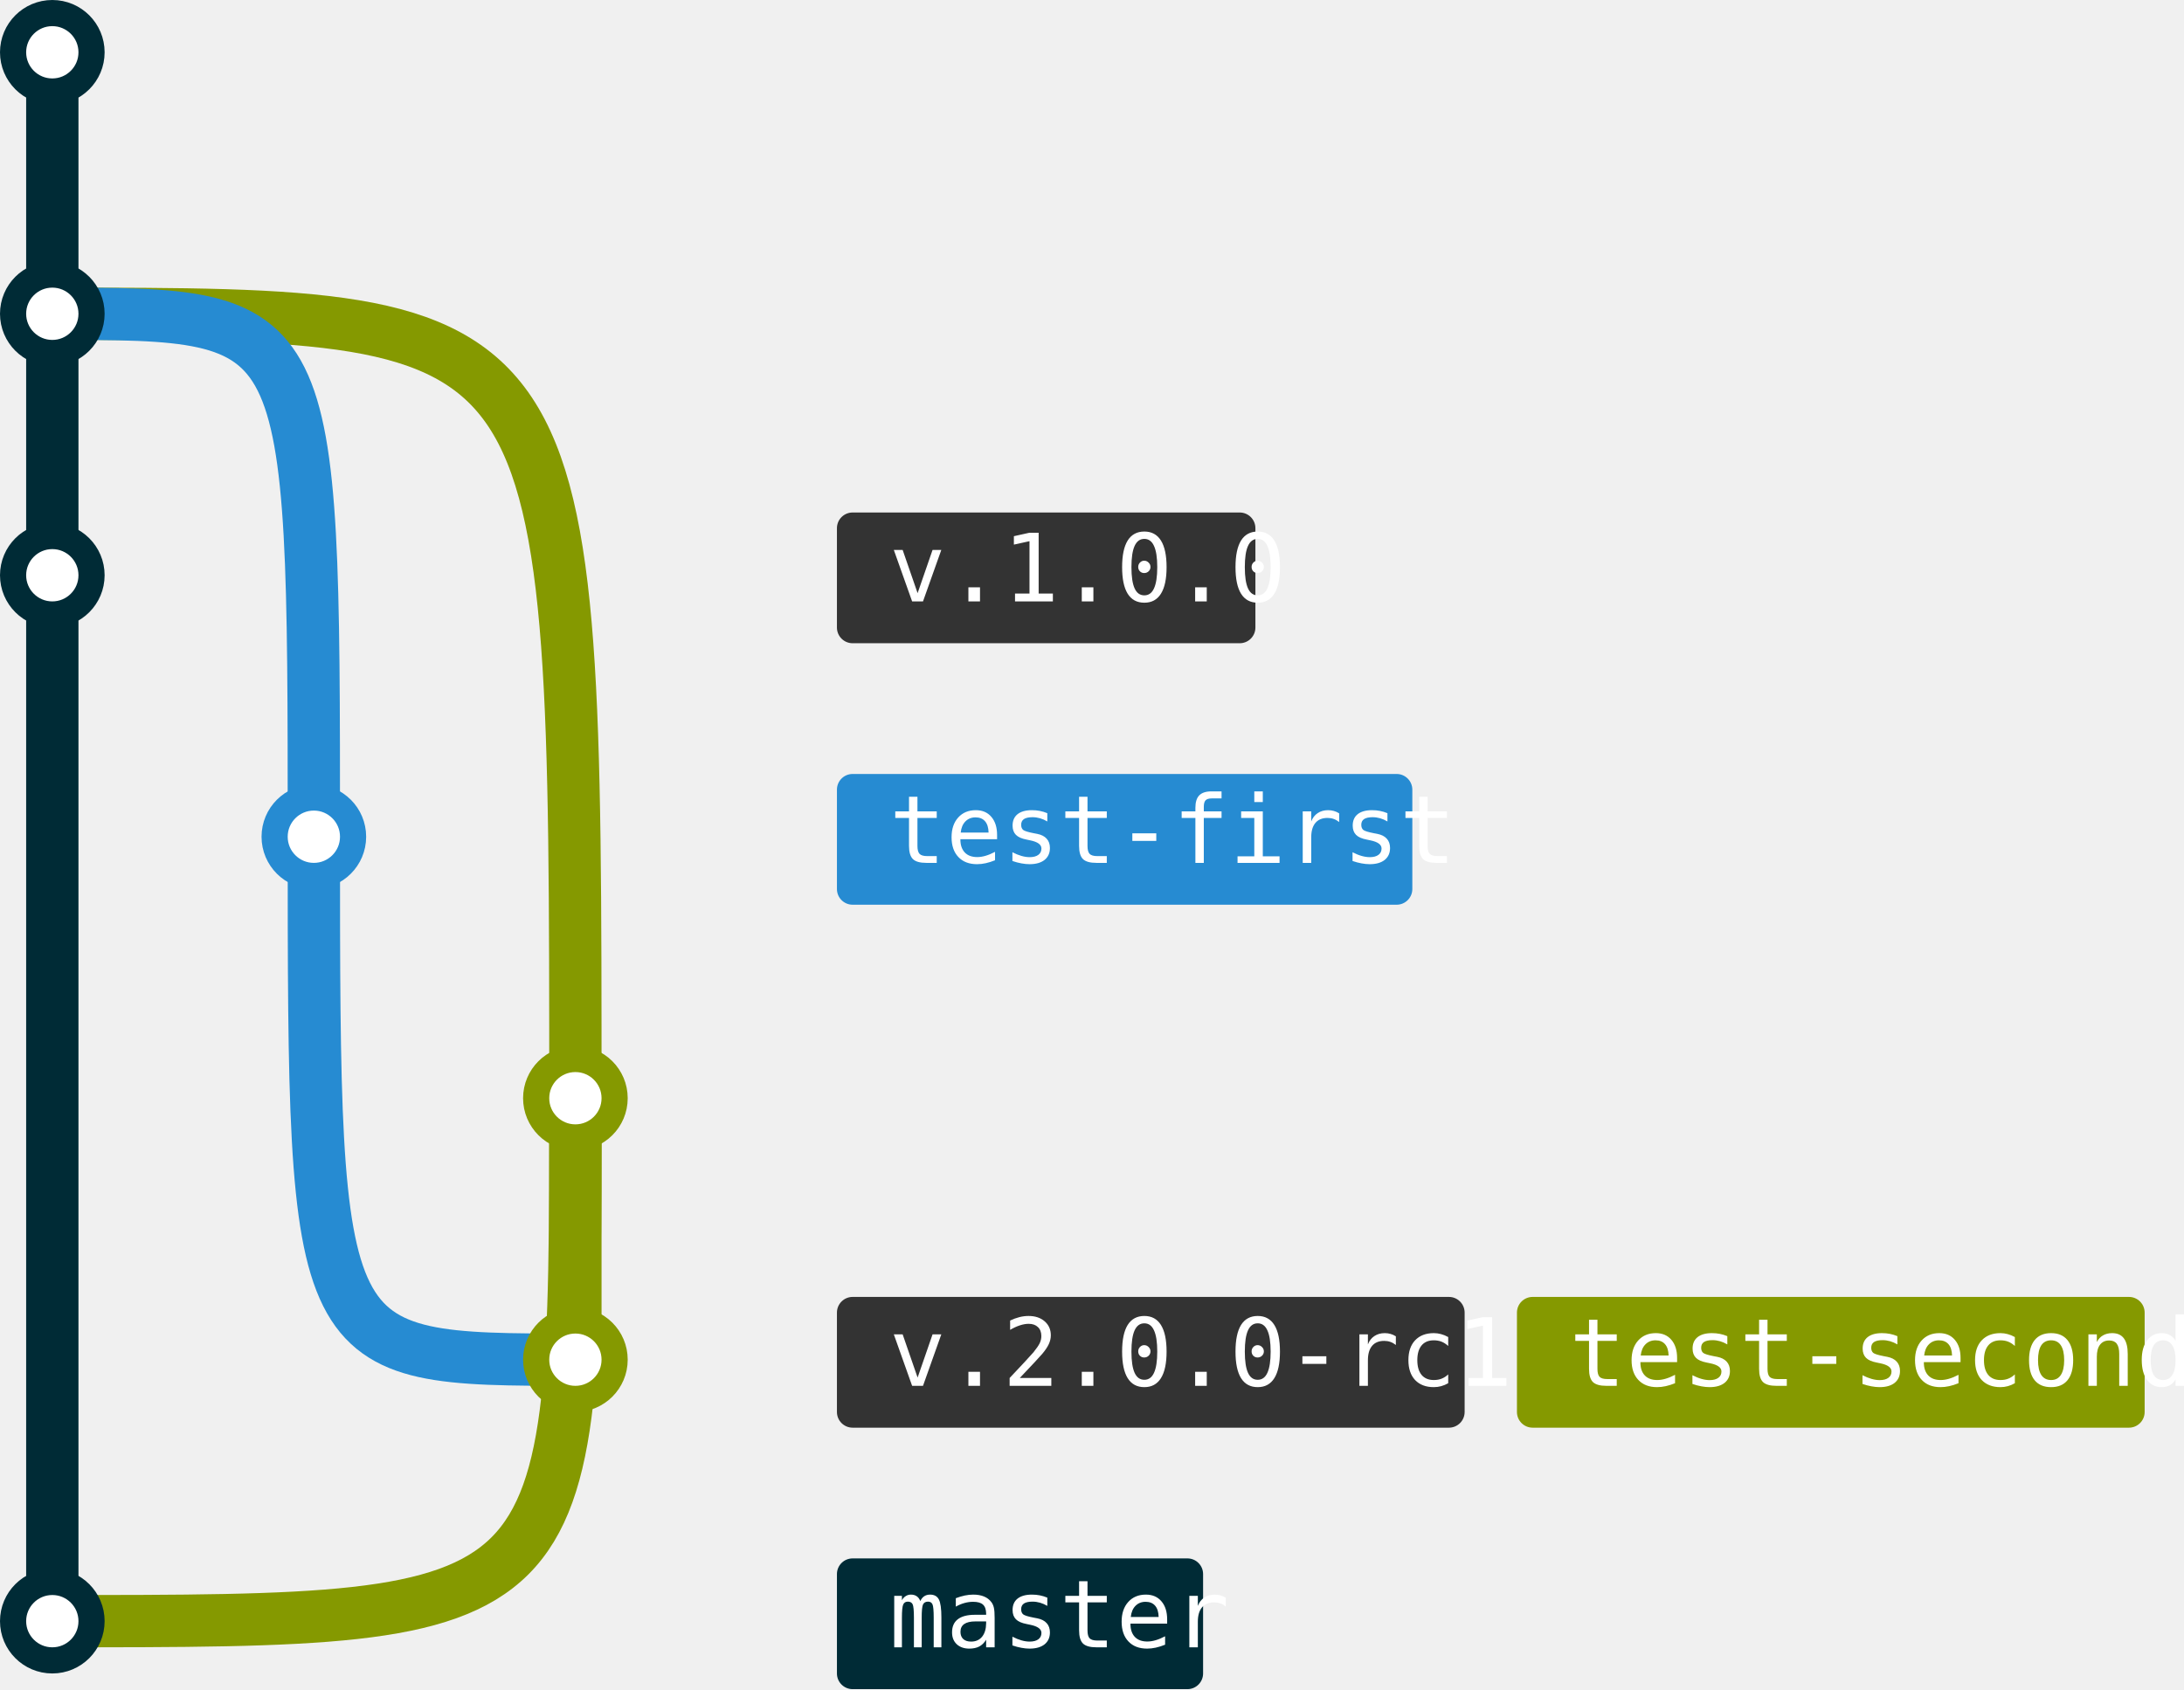
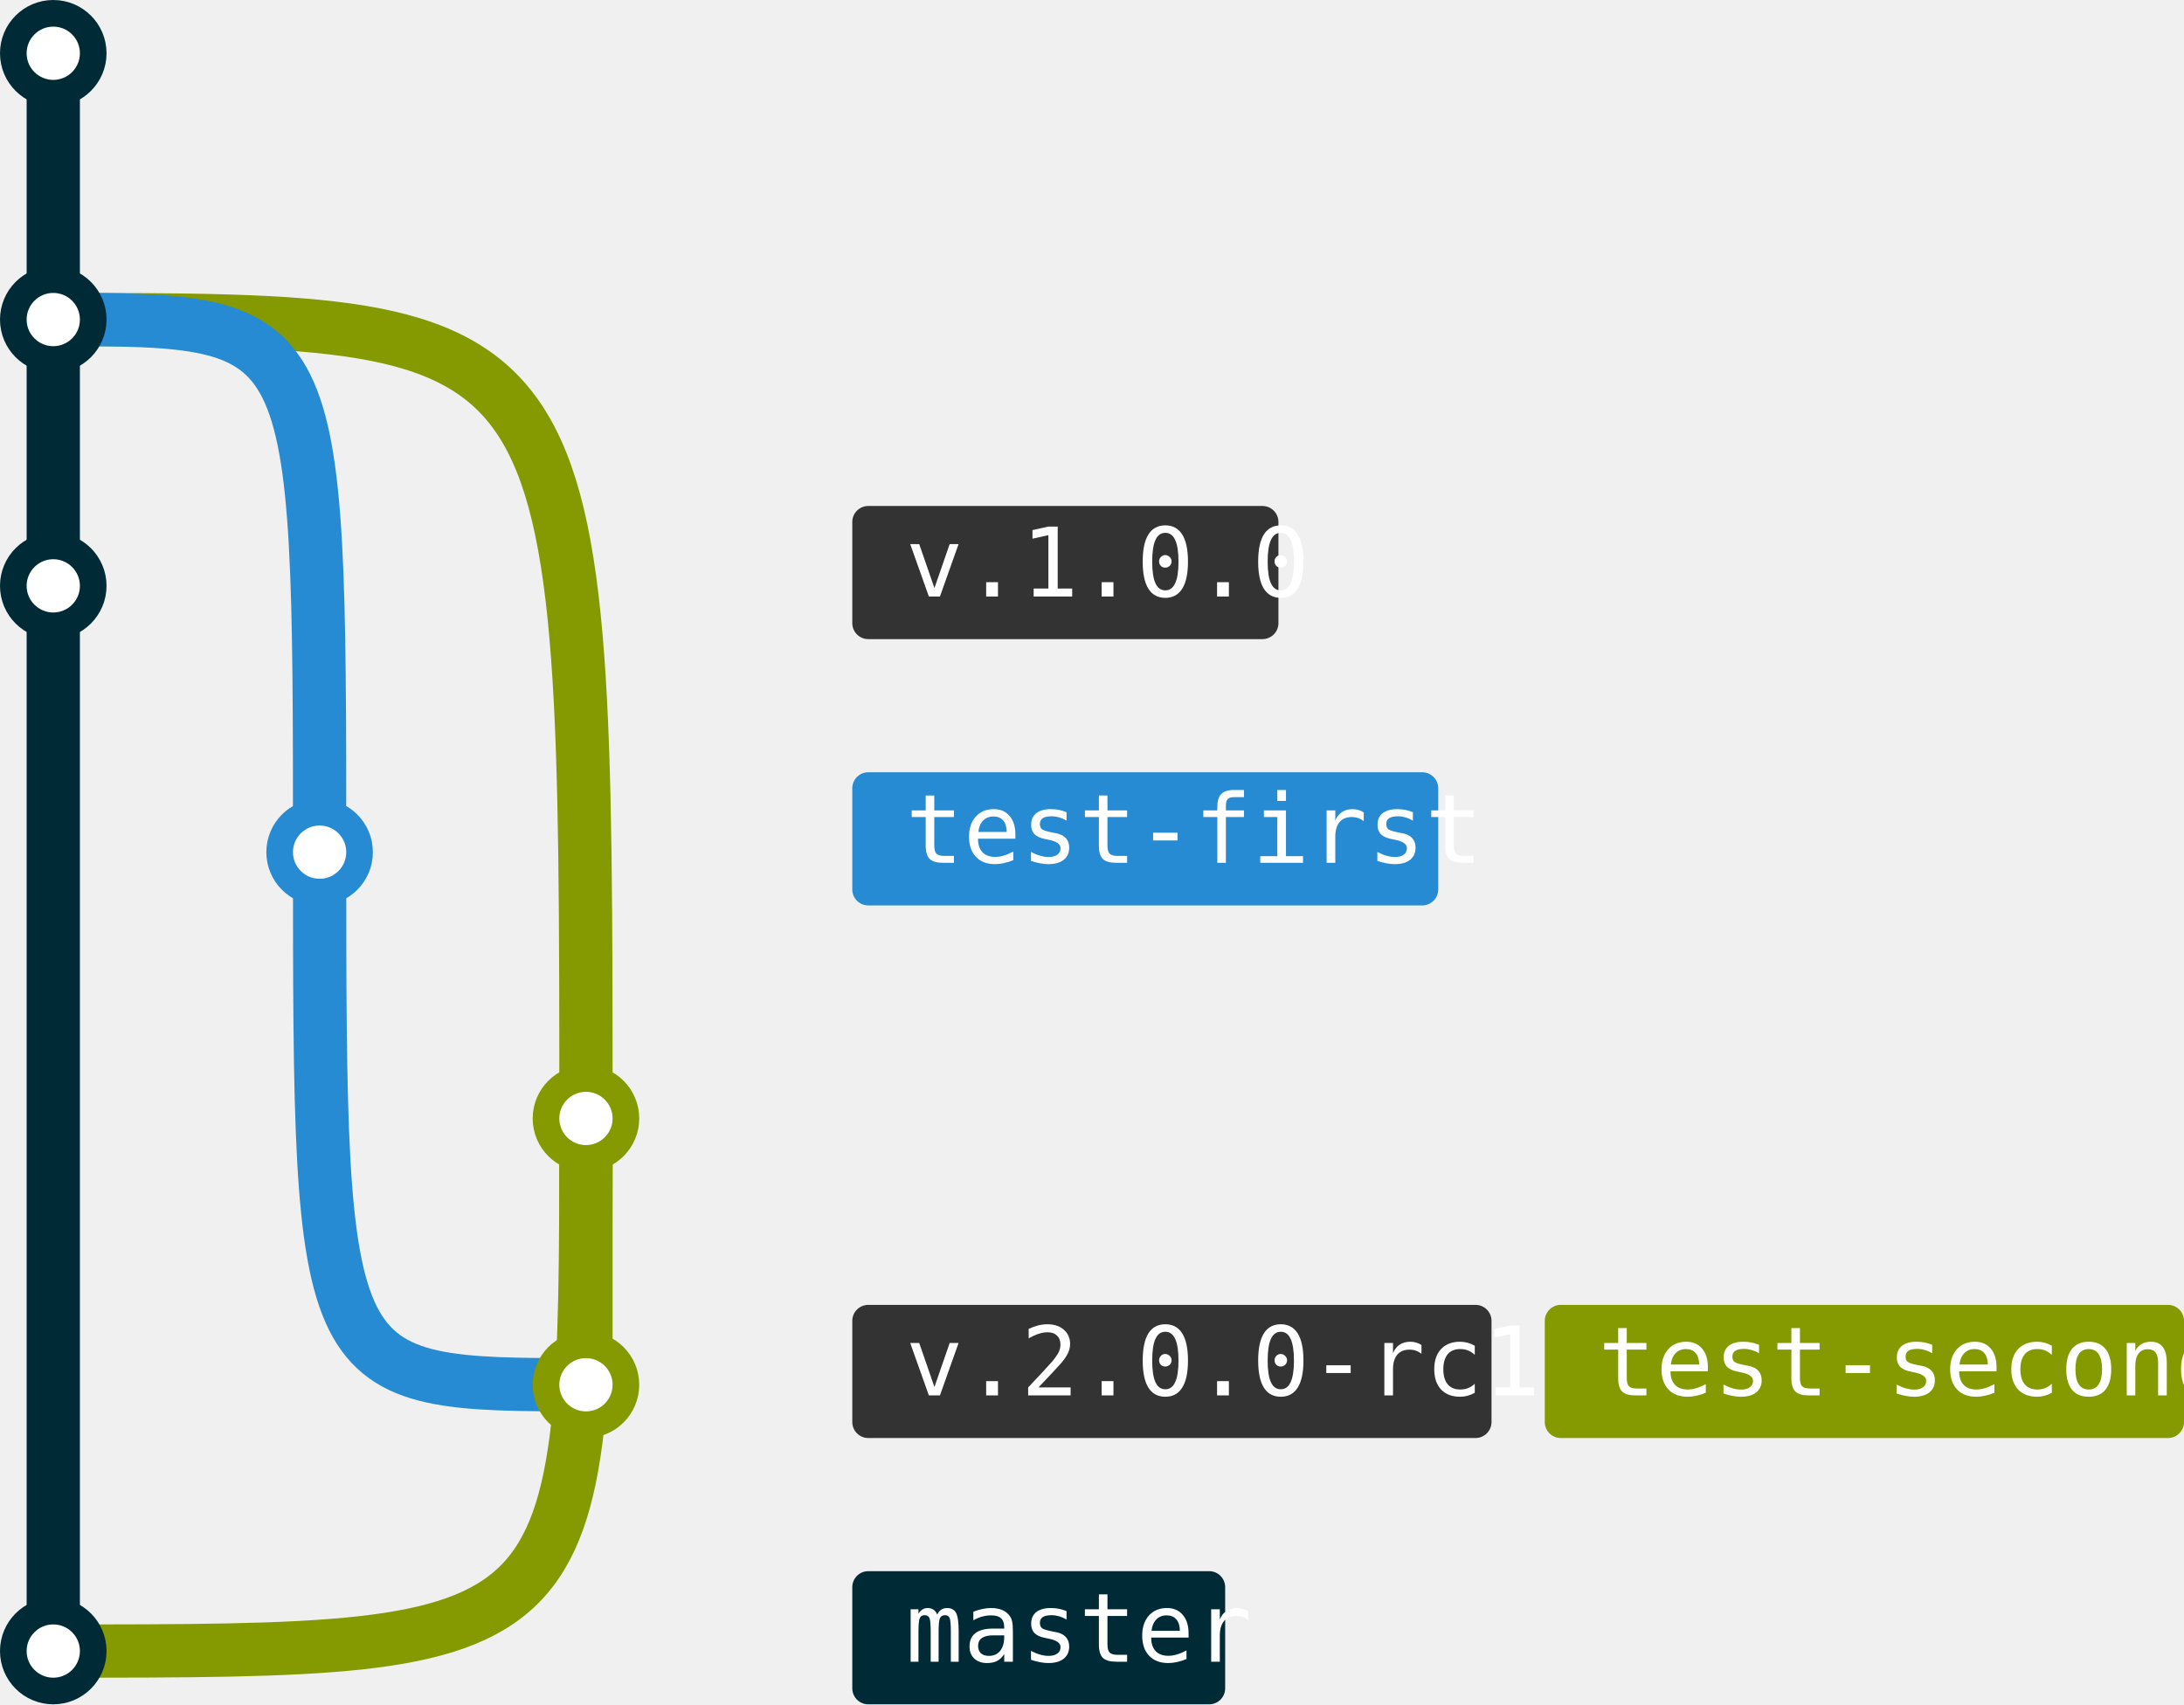
- <svg xmlns="http://www.w3.org/2000/svg" transform="translate(10,10)">
+ <svg xmlns="http://www.w3.org/2000/svg" viewBox="-10 -10 410 320">
  <style type="text/css">
.branch {
	fill: none;
	stroke-width: 10;
}
.commit {
	fill: #fff;
	stroke-width: 5;
}
.label-tag {
	fill: #333;
}
.label-rect {
	stroke: none;
}
.label-text {
	font-family: Inconsolata, Consolas, monospace;
- 	font-size: 1.5em;
+ 	font-size: 18px;
	fill: #fff;
	stroke: none;
}
.branch-master {stroke: #002b36; fill: #002b36}
.branch-test-first {stroke: #268bd2; fill: #268bd2}
.branch-test-second {stroke: #859900; fill: #859900}
</style>
  <g class="merge">
    <g class="branch-test-second">
      <path class="branch" d="M0,50 C100,50 100,50 100,200" />
      <path class="branch" d="M0,300 C100,300 100,300 100,200" />
    </g>
    <g class="branch-test-first">
      <path class="branch" d="M0,50 C50,50 50,50 50,150" />
      <path class="branch" d="M100,250 C50,250 50,250 50,150" />
    </g>
  </g>
  <g class="branch-test-second">
    <path class="branch" d="M100,200 L100,250" />
    <circle class="commit" cx="100" cy="200" r="7.5" />
    <circle class="commit" cx="100" cy="250" r="7.5" />
    <g class="label-tag" transform="translate(150,250)">
-       <rect x="0" y="-12" width="120" height="25" rx="3" class="label-rect" />
-       <text x="10" y="5" class="label-text">v.2.0.0-rc1</text>
+       <rect x="0" y="-15" width="120" height="25" rx="3" class="label-rect" />
+       <text x="10" y="2" class="label-text">v.2.0.0-rc1</text>
    </g>
    <g class="label-branch" transform="translate(280,250)">
-       <rect x="0" y="-12" width="120" height="25" rx="3" class="label-rect" />
-       <text x="10" y="5" class="label-text">test-second</text>
+       <rect x="0" y="-15" width="120" height="25" rx="3" class="label-rect" />
+       <text x="10" y="2" class="label-text">test-second</text>
    </g>
  </g>
  <g class="branch-test-first">
    <path class="branch" d="M50,150 L50,150" />
    <circle class="commit" cx="50" cy="150" r="7.5" />
    <g class="label-branch" transform="translate(150,150)">
-       <rect x="0" y="-12" width="110" height="25" rx="3" class="label-rect" />
-       <text x="10" y="5" class="label-text">test-first</text>
+       <rect x="0" y="-15" width="110" height="25" rx="3" class="label-rect" />
+       <text x="10" y="2" class="label-text">test-first</text>
    </g>
  </g>
  <g class="branch-master">
    <path class="branch" d="M0,0 L0,300" />
    <circle class="commit" cx="0" cy="0" r="7.5" />
    <circle class="commit" cx="0" cy="50" r="7.5" />
    <circle class="commit" cx="0" cy="100" r="7.5" />
    <circle class="commit" cx="0" cy="300" r="7.5" />
    <g class="label-tag" transform="translate(150,100)">
-       <rect x="0" y="-12" width="80" height="25" rx="3" class="label-rect" />
-       <text x="10" y="5" class="label-text">v.1.0.0</text>
+       <rect x="0" y="-15" width="80" height="25" rx="3" class="label-rect" />
+       <text x="10" y="2" class="label-text">v.1.0.0</text>
    </g>
    <g class="label-branch" transform="translate(150,300)">
-       <rect x="0" y="-12" width="70" height="25" rx="3" class="label-rect" />
-       <text x="10" y="5" class="label-text">master</text>
+       <rect x="0" y="-15" width="70" height="25" rx="3" class="label-rect" />
+       <text x="10" y="2" class="label-text">master</text>
    </g>
  </g>
</svg>
